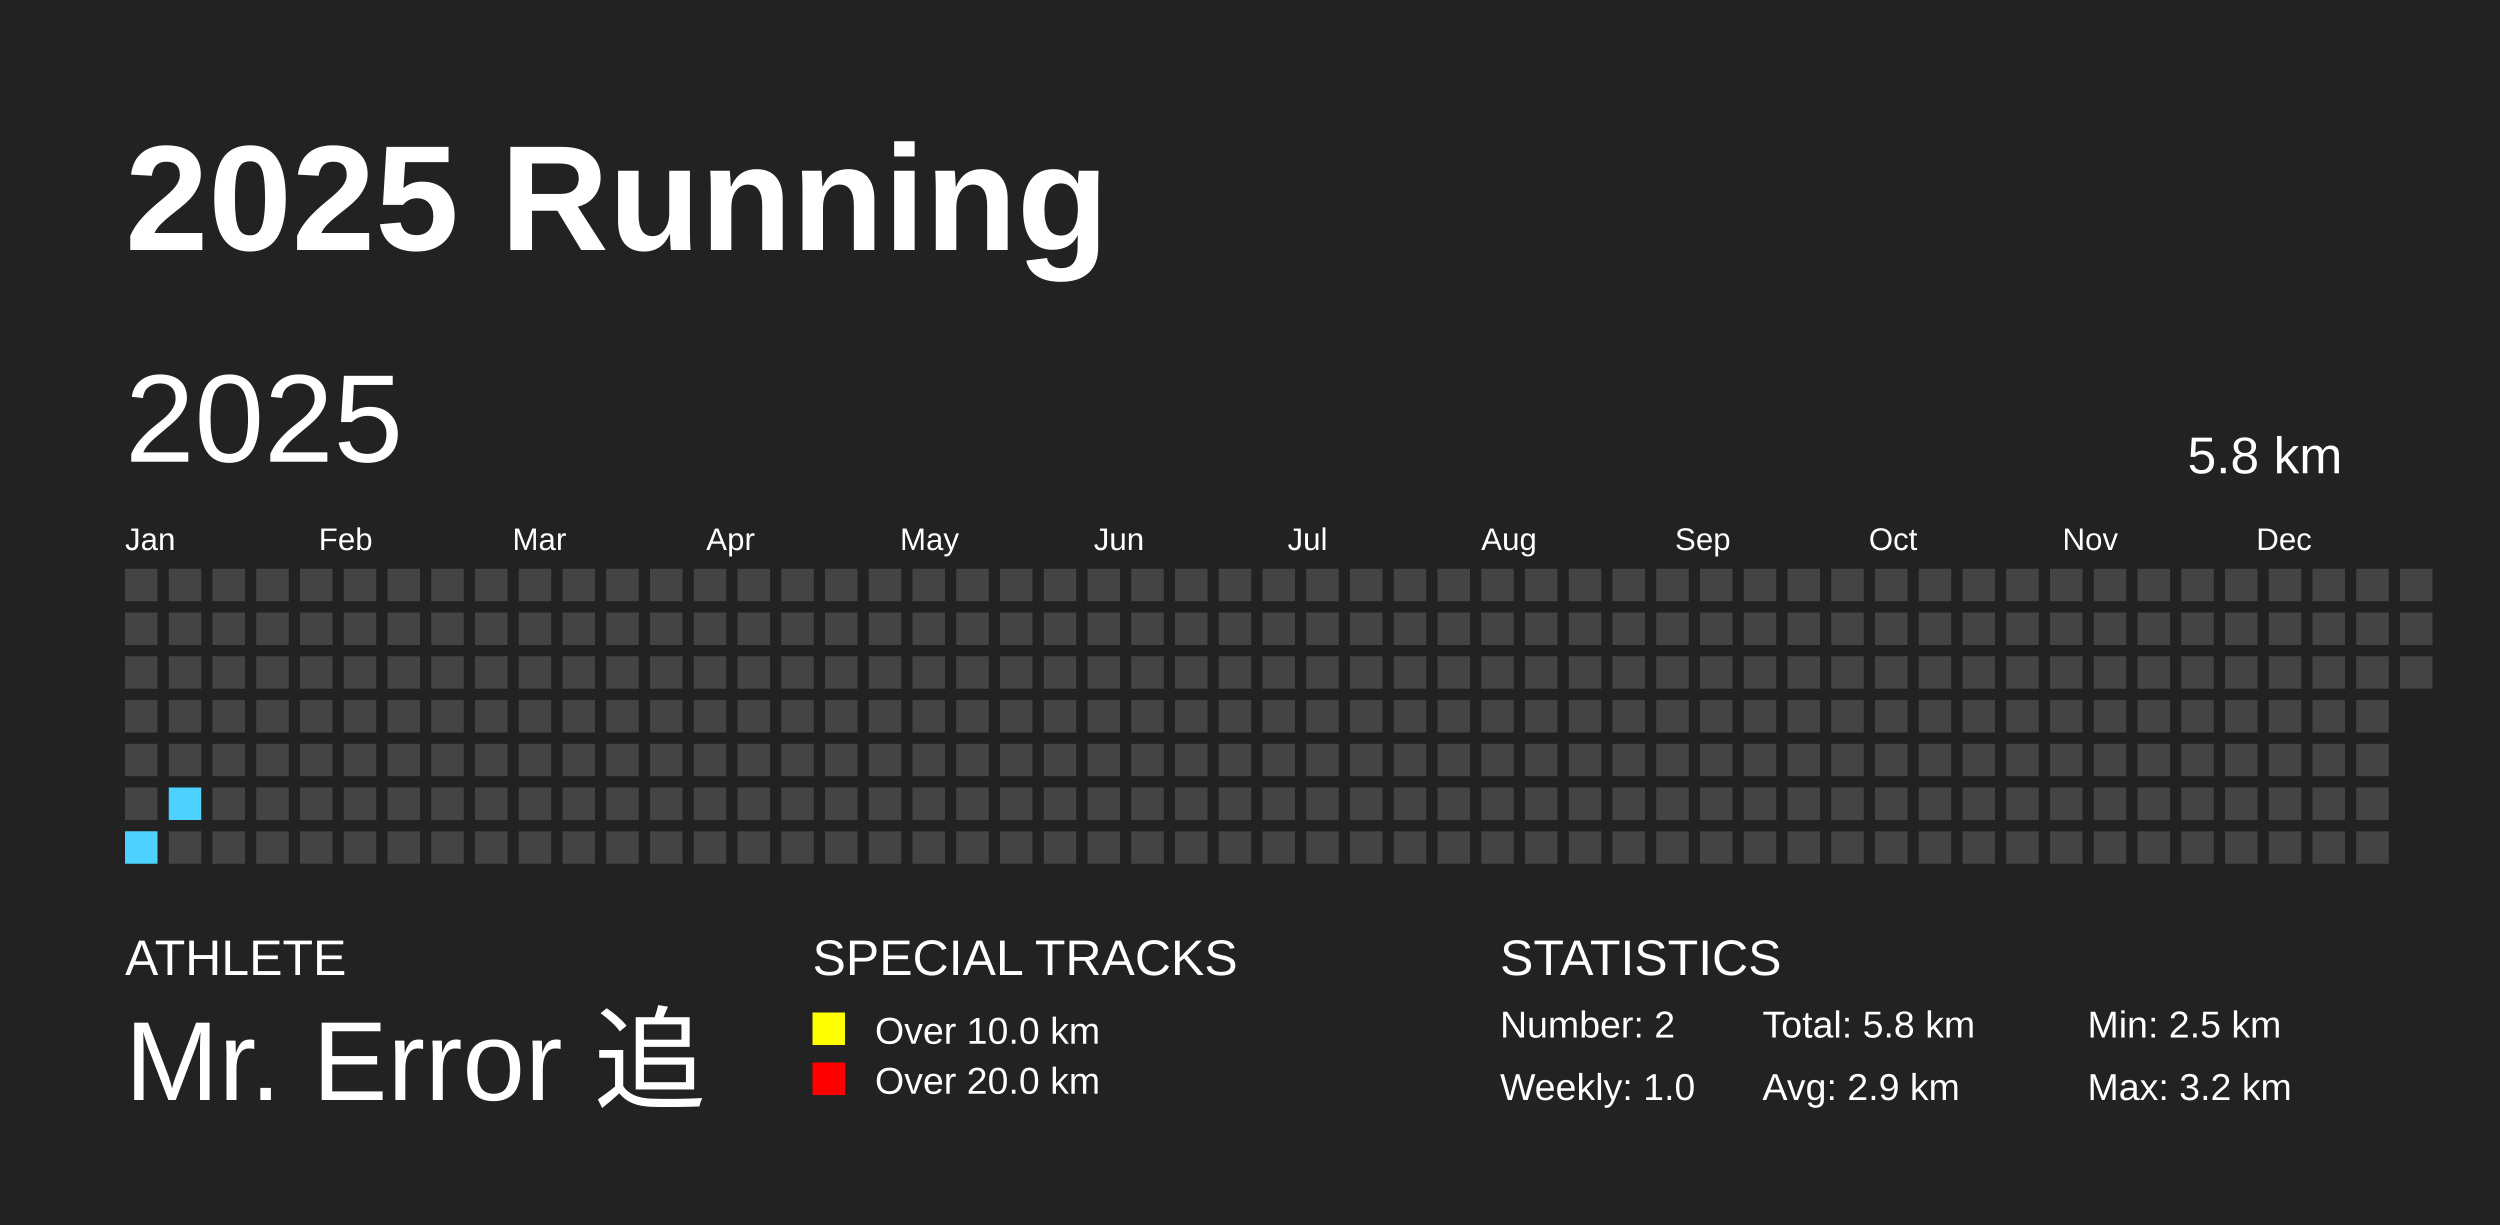
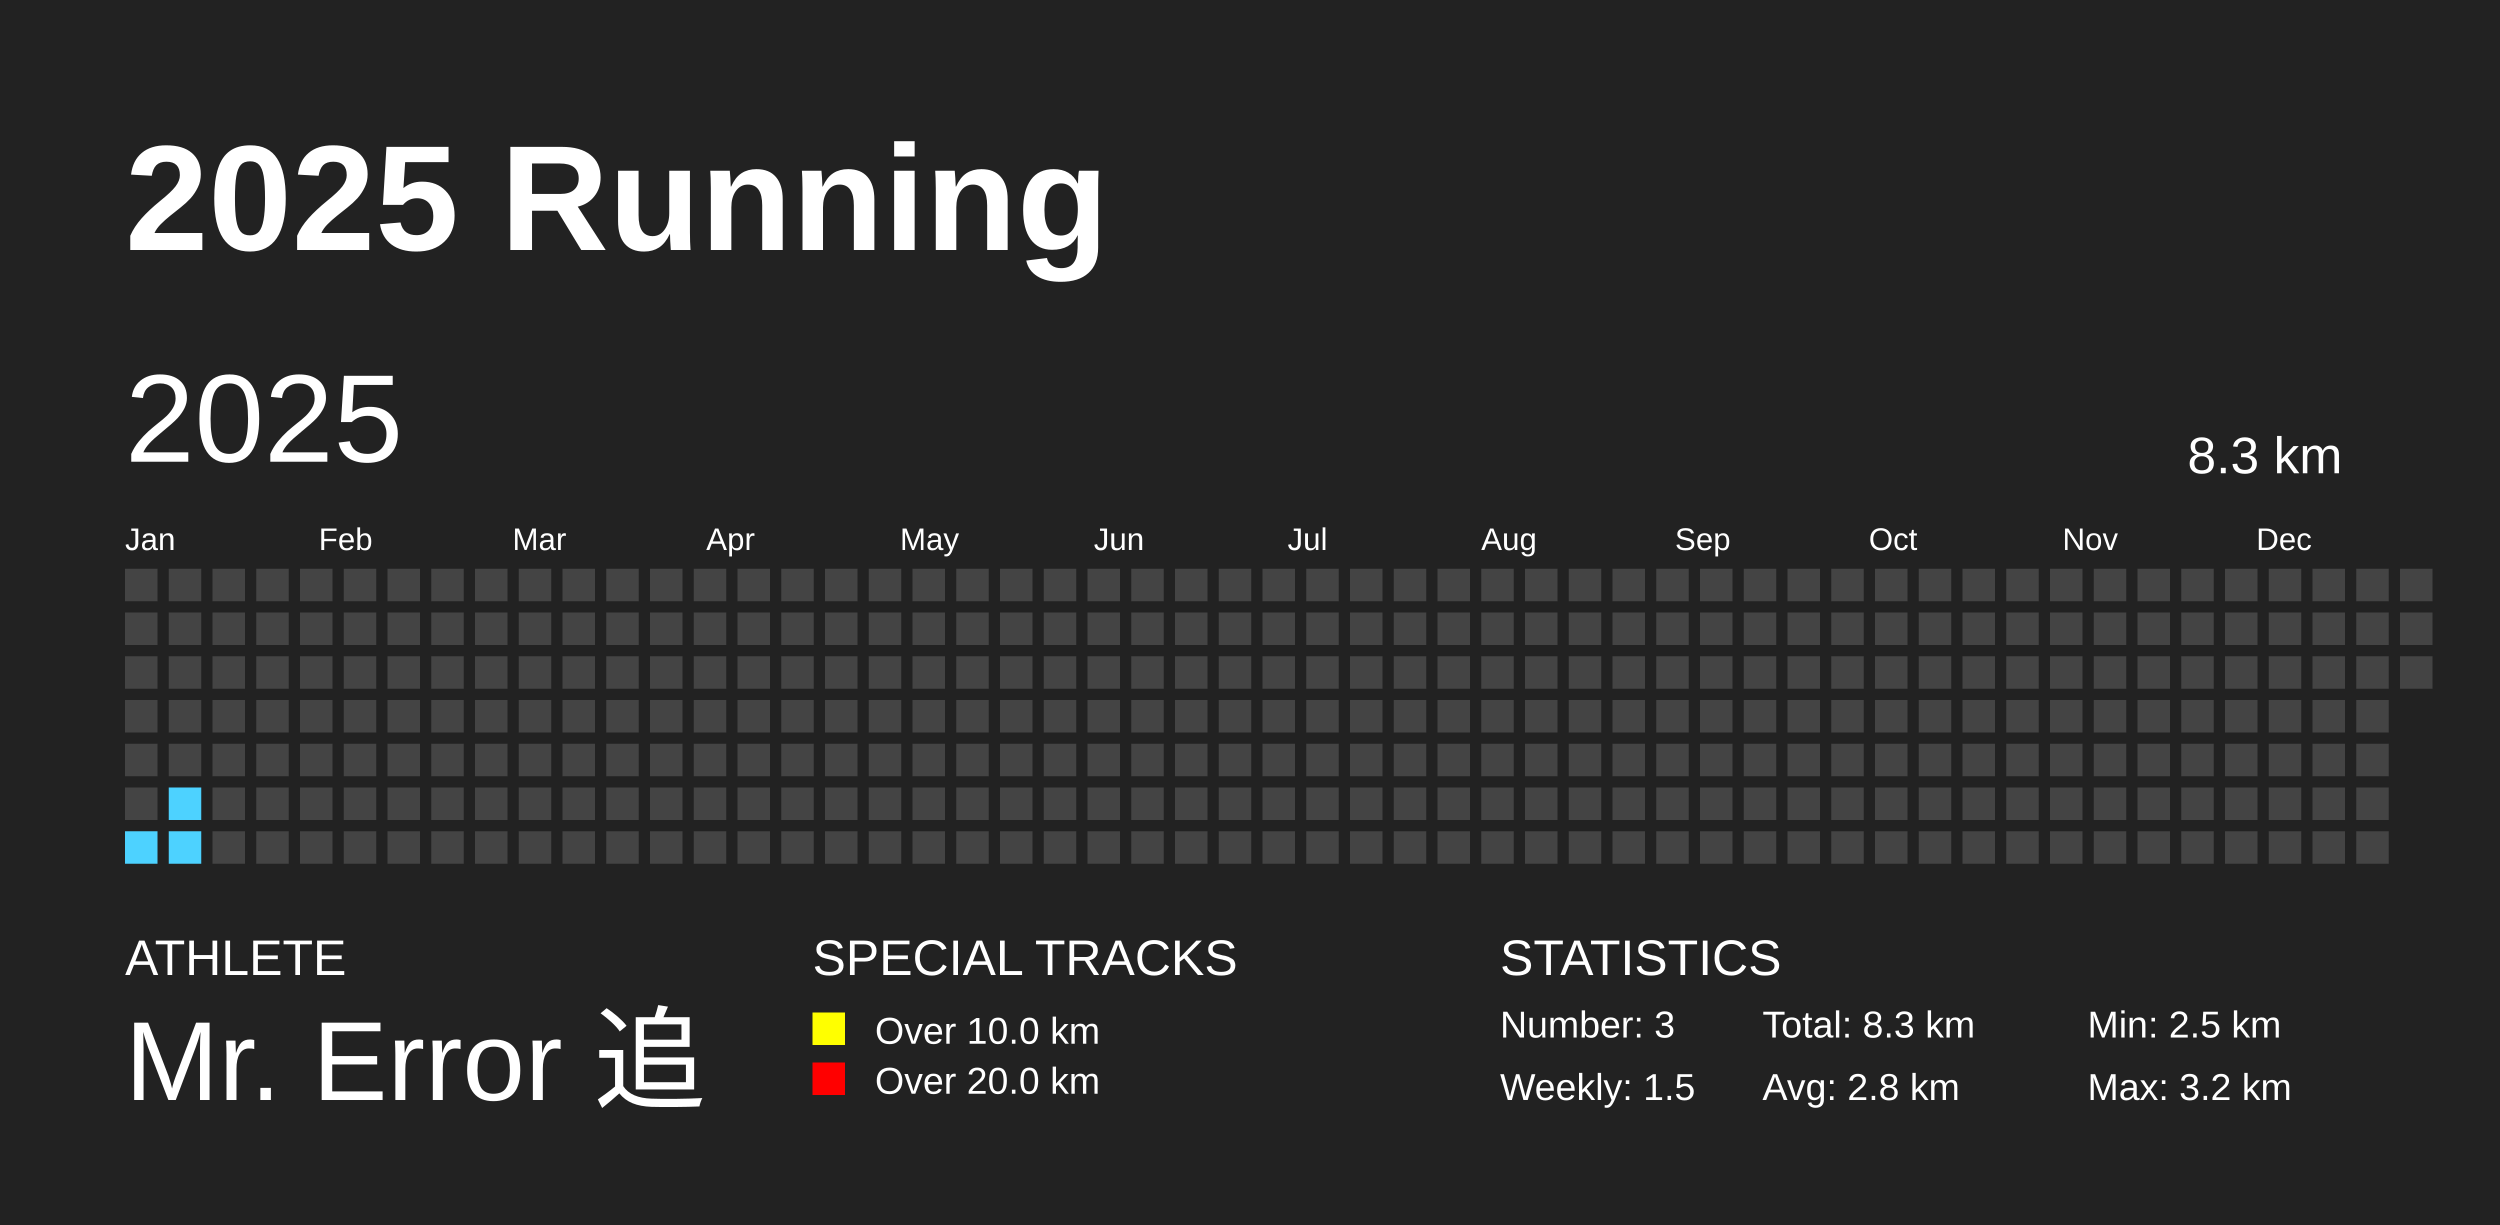
<svg xmlns="http://www.w3.org/2000/svg" baseProfile="full" height="98mm" version="1.1" viewBox="0,0,200,98" width="200mm">
  <defs />
  <rect fill="#222222" height="98" width="200" x="0" y="0" />
  <text fill="#FFFFFF" style="font-size:12px; font-family:Arial; font-weight:bold;" x="10" y="20">2025 Running</text>
  <text fill="#FFFFFF" style="font-size:4px; font-family:Arial" x="10" y="78">ATHLETE</text>
  <text fill="#FFFFFF" style="font-size:9px; font-family:Arial" x="10" y="88">Mr. Error 追</text>
  <text fill="#FFFFFF" style="font-size:4px; font-family:Arial" x="65" y="78">SPECIAL TRACKS</text>
  <rect fill="yellow" height="2.6" width="2.6" x="65" y="81" />
  <text fill="#FFFFFF" style="font-size:3px; font-family:Arial" x="70" y="83.5">Over 10.0 km</text>
  <rect fill="red" height="2.6" width="2.6" x="65" y="85" />
  <text fill="#FFFFFF" style="font-size:3px; font-family:Arial" x="70" y="87.5">Over 20.0 km</text>
  <text fill="#FFFFFF" style="font-size:4px; font-family:Arial" x="120" y="78">STATISTICS</text>
-   <text fill="#FFFFFF" style="font-size:3px; font-family:Arial" x="120" y="83">Number: 2</text>
-   <text fill="#FFFFFF" style="font-size:3px; font-family:Arial" x="120" y="88">Weekly: 1.0</text>
-   <text fill="#FFFFFF" style="font-size:3px; font-family:Arial" x="141" y="83">Total: 5.8 km</text>
-   <text fill="#FFFFFF" style="font-size:3px; font-family:Arial" x="141" y="88">Avg: 2.9 km</text>
+   <text fill="#FFFFFF" style="font-size:3px; font-family:Arial" x="120" y="83">Number: 3</text>
+   <text fill="#FFFFFF" style="font-size:3px; font-family:Arial" x="120" y="88">Weekly: 1.5</text>
+   <text fill="#FFFFFF" style="font-size:3px; font-family:Arial" x="141" y="83">Total: 8.3 km</text>
+   <text fill="#FFFFFF" style="font-size:3px; font-family:Arial" x="141" y="88">Avg: 2.8 km</text>
  <text fill="#FFFFFF" style="font-size:3px; font-family:Arial" x="167" y="83">Min: 2.5 km</text>
  <text fill="#FFFFFF" style="font-size:3px; font-family:Arial" x="167" y="88">Max: 3.2 km</text>
  <text dominant-baseline="hanging" fill="#FFFFFF" style="font-size:10.0px; font-family:Arial;" x="10" y="30">2025</text>
-   <text dominant-baseline="hanging" fill="#FFFFFF" style="font-size:4.125px; font-family:Arial;" x="175" y="35">5.8 km</text>
+   <text dominant-baseline="hanging" fill="#FFFFFF" style="font-size:4.125px; font-family:Arial;" x="175" y="35">8.3 km</text>
  <text fill="#FFFFFF" style="font-size:2.5px; font-family:Arial" x="10.0" y="44">Jan</text>
  <text fill="#FFFFFF" style="font-size:2.5px; font-family:Arial" x="25.5" y="44">Feb</text>
  <text fill="#FFFFFF" style="font-size:2.5px; font-family:Arial" x="41.0" y="44">Mar</text>
  <text fill="#FFFFFF" style="font-size:2.5px; font-family:Arial" x="56.5" y="44">Apr</text>
  <text fill="#FFFFFF" style="font-size:2.5px; font-family:Arial" x="72.0" y="44">May</text>
  <text fill="#FFFFFF" style="font-size:2.5px; font-family:Arial" x="87.5" y="44">Jun</text>
  <text fill="#FFFFFF" style="font-size:2.5px; font-family:Arial" x="103.0" y="44">Jul</text>
  <text fill="#FFFFFF" style="font-size:2.5px; font-family:Arial" x="118.5" y="44">Aug</text>
  <text fill="#FFFFFF" style="font-size:2.5px; font-family:Arial" x="134.0" y="44">Sep</text>
  <text fill="#FFFFFF" style="font-size:2.5px; font-family:Arial" x="149.5" y="44">Oct</text>
  <text fill="#FFFFFF" style="font-size:2.5px; font-family:Arial" x="165.0" y="44">Nov</text>
  <text fill="#FFFFFF" style="font-size:2.5px; font-family:Arial" x="180.5" y="44">Dec</text>
  <rect fill="#444444" height="2.6" width="2.6" x="10.0" y="45.5" />
  <rect fill="#444444" height="2.6" width="2.6" x="10.0" y="49.0" />
  <rect fill="#444444" height="2.6" width="2.6" x="10.0" y="52.5" />
  <rect fill="#444444" height="2.6" width="2.6" x="10.0" y="56.0" />
  <rect fill="#444444" height="2.6" width="2.6" x="10.0" y="59.5" />
  <rect fill="#444444" height="2.6" width="2.6" x="10.0" y="63.0" />
  <rect fill="#4DD2FF" height="2.6" width="2.6" x="10.0" y="66.5" />
  <rect fill="#444444" height="2.6" width="2.6" x="13.5" y="45.5" />
  <rect fill="#444444" height="2.6" width="2.6" x="13.5" y="49.0" />
  <rect fill="#444444" height="2.6" width="2.6" x="13.5" y="52.5" />
  <rect fill="#444444" height="2.6" width="2.6" x="13.5" y="56.0" />
  <rect fill="#444444" height="2.6" width="2.6" x="13.5" y="59.5" />
  <rect fill="#4DD2FF" height="2.6" width="2.6" x="13.5" y="63.0" />
-   <rect fill="#444444" height="2.6" width="2.6" x="13.5" y="66.5" />
+   <rect fill="#4DD2FF" height="2.6" width="2.6" x="13.5" y="66.5" />
  <rect fill="#444444" height="2.6" width="2.6" x="17.0" y="45.5" />
  <rect fill="#444444" height="2.6" width="2.6" x="17.0" y="49.0" />
  <rect fill="#444444" height="2.6" width="2.6" x="17.0" y="52.5" />
  <rect fill="#444444" height="2.6" width="2.6" x="17.0" y="56.0" />
  <rect fill="#444444" height="2.6" width="2.6" x="17.0" y="59.5" />
  <rect fill="#444444" height="2.6" width="2.6" x="17.0" y="63.0" />
  <rect fill="#444444" height="2.6" width="2.6" x="17.0" y="66.5" />
  <rect fill="#444444" height="2.6" width="2.6" x="20.5" y="45.5" />
  <rect fill="#444444" height="2.6" width="2.6" x="20.5" y="49.0" />
  <rect fill="#444444" height="2.6" width="2.6" x="20.5" y="52.5" />
  <rect fill="#444444" height="2.6" width="2.6" x="20.5" y="56.0" />
  <rect fill="#444444" height="2.6" width="2.6" x="20.5" y="59.5" />
  <rect fill="#444444" height="2.6" width="2.6" x="20.5" y="63.0" />
  <rect fill="#444444" height="2.6" width="2.6" x="20.5" y="66.5" />
  <rect fill="#444444" height="2.6" width="2.6" x="24.0" y="45.5" />
  <rect fill="#444444" height="2.6" width="2.6" x="24.0" y="49.0" />
  <rect fill="#444444" height="2.6" width="2.6" x="24.0" y="52.5" />
  <rect fill="#444444" height="2.6" width="2.6" x="24.0" y="56.0" />
  <rect fill="#444444" height="2.6" width="2.6" x="24.0" y="59.5" />
  <rect fill="#444444" height="2.6" width="2.6" x="24.0" y="63.0" />
  <rect fill="#444444" height="2.6" width="2.6" x="24.0" y="66.5" />
  <rect fill="#444444" height="2.6" width="2.6" x="27.5" y="45.5" />
  <rect fill="#444444" height="2.6" width="2.6" x="27.5" y="49.0" />
  <rect fill="#444444" height="2.6" width="2.6" x="27.5" y="52.5" />
  <rect fill="#444444" height="2.6" width="2.6" x="27.5" y="56.0" />
  <rect fill="#444444" height="2.6" width="2.6" x="27.5" y="59.5" />
  <rect fill="#444444" height="2.6" width="2.6" x="27.5" y="63.0" />
  <rect fill="#444444" height="2.6" width="2.6" x="27.5" y="66.5" />
  <rect fill="#444444" height="2.6" width="2.6" x="31.0" y="45.5" />
  <rect fill="#444444" height="2.6" width="2.6" x="31.0" y="49.0" />
  <rect fill="#444444" height="2.6" width="2.6" x="31.0" y="52.5" />
  <rect fill="#444444" height="2.6" width="2.6" x="31.0" y="56.0" />
  <rect fill="#444444" height="2.6" width="2.6" x="31.0" y="59.5" />
  <rect fill="#444444" height="2.6" width="2.6" x="31.0" y="63.0" />
  <rect fill="#444444" height="2.6" width="2.6" x="31.0" y="66.5" />
  <rect fill="#444444" height="2.6" width="2.6" x="34.5" y="45.5" />
  <rect fill="#444444" height="2.6" width="2.6" x="34.5" y="49.0" />
  <rect fill="#444444" height="2.6" width="2.6" x="34.5" y="52.5" />
  <rect fill="#444444" height="2.6" width="2.6" x="34.5" y="56.0" />
  <rect fill="#444444" height="2.6" width="2.6" x="34.5" y="59.5" />
  <rect fill="#444444" height="2.6" width="2.6" x="34.5" y="63.0" />
  <rect fill="#444444" height="2.6" width="2.6" x="34.5" y="66.5" />
  <rect fill="#444444" height="2.6" width="2.6" x="38.0" y="45.5" />
  <rect fill="#444444" height="2.6" width="2.6" x="38.0" y="49.0" />
  <rect fill="#444444" height="2.6" width="2.6" x="38.0" y="52.5" />
  <rect fill="#444444" height="2.6" width="2.6" x="38.0" y="56.0" />
  <rect fill="#444444" height="2.6" width="2.6" x="38.0" y="59.5" />
  <rect fill="#444444" height="2.6" width="2.6" x="38.0" y="63.0" />
  <rect fill="#444444" height="2.6" width="2.6" x="38.0" y="66.5" />
  <rect fill="#444444" height="2.6" width="2.6" x="41.5" y="45.5" />
  <rect fill="#444444" height="2.6" width="2.6" x="41.5" y="49.0" />
  <rect fill="#444444" height="2.6" width="2.6" x="41.5" y="52.5" />
  <rect fill="#444444" height="2.6" width="2.6" x="41.5" y="56.0" />
  <rect fill="#444444" height="2.6" width="2.6" x="41.5" y="59.5" />
  <rect fill="#444444" height="2.6" width="2.6" x="41.5" y="63.0" />
  <rect fill="#444444" height="2.6" width="2.6" x="41.5" y="66.5" />
  <rect fill="#444444" height="2.6" width="2.6" x="45.0" y="45.5" />
  <rect fill="#444444" height="2.6" width="2.6" x="45.0" y="49.0" />
  <rect fill="#444444" height="2.6" width="2.6" x="45.0" y="52.5" />
  <rect fill="#444444" height="2.6" width="2.6" x="45.0" y="56.0" />
  <rect fill="#444444" height="2.6" width="2.6" x="45.0" y="59.5" />
  <rect fill="#444444" height="2.6" width="2.6" x="45.0" y="63.0" />
  <rect fill="#444444" height="2.6" width="2.6" x="45.0" y="66.5" />
  <rect fill="#444444" height="2.6" width="2.6" x="48.5" y="45.5" />
  <rect fill="#444444" height="2.6" width="2.6" x="48.5" y="49.0" />
  <rect fill="#444444" height="2.6" width="2.6" x="48.5" y="52.5" />
  <rect fill="#444444" height="2.6" width="2.6" x="48.5" y="56.0" />
  <rect fill="#444444" height="2.6" width="2.6" x="48.5" y="59.5" />
  <rect fill="#444444" height="2.6" width="2.6" x="48.5" y="63.0" />
  <rect fill="#444444" height="2.6" width="2.6" x="48.5" y="66.5" />
  <rect fill="#444444" height="2.6" width="2.6" x="52.0" y="45.5" />
  <rect fill="#444444" height="2.6" width="2.6" x="52.0" y="49.0" />
  <rect fill="#444444" height="2.6" width="2.6" x="52.0" y="52.5" />
  <rect fill="#444444" height="2.6" width="2.6" x="52.0" y="56.0" />
  <rect fill="#444444" height="2.6" width="2.6" x="52.0" y="59.5" />
  <rect fill="#444444" height="2.6" width="2.6" x="52.0" y="63.0" />
  <rect fill="#444444" height="2.6" width="2.6" x="52.0" y="66.5" />
  <rect fill="#444444" height="2.6" width="2.6" x="55.5" y="45.5" />
  <rect fill="#444444" height="2.6" width="2.6" x="55.5" y="49.0" />
  <rect fill="#444444" height="2.6" width="2.6" x="55.5" y="52.5" />
  <rect fill="#444444" height="2.6" width="2.6" x="55.5" y="56.0" />
  <rect fill="#444444" height="2.6" width="2.6" x="55.5" y="59.5" />
  <rect fill="#444444" height="2.6" width="2.6" x="55.5" y="63.0" />
  <rect fill="#444444" height="2.6" width="2.6" x="55.5" y="66.5" />
  <rect fill="#444444" height="2.6" width="2.6" x="59.0" y="45.5" />
  <rect fill="#444444" height="2.6" width="2.6" x="59.0" y="49.0" />
  <rect fill="#444444" height="2.6" width="2.6" x="59.0" y="52.5" />
  <rect fill="#444444" height="2.6" width="2.6" x="59.0" y="56.0" />
  <rect fill="#444444" height="2.6" width="2.6" x="59.0" y="59.5" />
  <rect fill="#444444" height="2.6" width="2.6" x="59.0" y="63.0" />
  <rect fill="#444444" height="2.6" width="2.6" x="59.0" y="66.5" />
  <rect fill="#444444" height="2.6" width="2.6" x="62.5" y="45.5" />
  <rect fill="#444444" height="2.6" width="2.6" x="62.5" y="49.0" />
  <rect fill="#444444" height="2.6" width="2.6" x="62.5" y="52.5" />
  <rect fill="#444444" height="2.6" width="2.6" x="62.5" y="56.0" />
  <rect fill="#444444" height="2.6" width="2.6" x="62.5" y="59.5" />
  <rect fill="#444444" height="2.6" width="2.6" x="62.5" y="63.0" />
  <rect fill="#444444" height="2.6" width="2.6" x="62.5" y="66.5" />
  <rect fill="#444444" height="2.6" width="2.6" x="66.0" y="45.5" />
  <rect fill="#444444" height="2.6" width="2.6" x="66.0" y="49.0" />
  <rect fill="#444444" height="2.6" width="2.6" x="66.0" y="52.5" />
  <rect fill="#444444" height="2.6" width="2.6" x="66.0" y="56.0" />
  <rect fill="#444444" height="2.6" width="2.6" x="66.0" y="59.5" />
  <rect fill="#444444" height="2.6" width="2.6" x="66.0" y="63.0" />
  <rect fill="#444444" height="2.6" width="2.6" x="66.0" y="66.5" />
  <rect fill="#444444" height="2.6" width="2.6" x="69.5" y="45.5" />
  <rect fill="#444444" height="2.6" width="2.6" x="69.5" y="49.0" />
  <rect fill="#444444" height="2.6" width="2.6" x="69.5" y="52.5" />
  <rect fill="#444444" height="2.6" width="2.6" x="69.5" y="56.0" />
  <rect fill="#444444" height="2.6" width="2.6" x="69.5" y="59.5" />
  <rect fill="#444444" height="2.6" width="2.6" x="69.5" y="63.0" />
  <rect fill="#444444" height="2.6" width="2.6" x="69.5" y="66.5" />
  <rect fill="#444444" height="2.6" width="2.6" x="73.0" y="45.5" />
  <rect fill="#444444" height="2.6" width="2.6" x="73.0" y="49.0" />
  <rect fill="#444444" height="2.6" width="2.6" x="73.0" y="52.5" />
  <rect fill="#444444" height="2.6" width="2.6" x="73.0" y="56.0" />
  <rect fill="#444444" height="2.6" width="2.6" x="73.0" y="59.5" />
  <rect fill="#444444" height="2.6" width="2.6" x="73.0" y="63.0" />
  <rect fill="#444444" height="2.6" width="2.6" x="73.0" y="66.5" />
  <rect fill="#444444" height="2.6" width="2.6" x="76.5" y="45.5" />
  <rect fill="#444444" height="2.6" width="2.6" x="76.5" y="49.0" />
  <rect fill="#444444" height="2.6" width="2.6" x="76.5" y="52.5" />
  <rect fill="#444444" height="2.6" width="2.6" x="76.5" y="56.0" />
  <rect fill="#444444" height="2.6" width="2.6" x="76.5" y="59.5" />
  <rect fill="#444444" height="2.6" width="2.6" x="76.5" y="63.0" />
  <rect fill="#444444" height="2.6" width="2.6" x="76.5" y="66.5" />
  <rect fill="#444444" height="2.6" width="2.6" x="80.0" y="45.5" />
  <rect fill="#444444" height="2.6" width="2.6" x="80.0" y="49.0" />
  <rect fill="#444444" height="2.6" width="2.6" x="80.0" y="52.5" />
  <rect fill="#444444" height="2.6" width="2.6" x="80.0" y="56.0" />
  <rect fill="#444444" height="2.6" width="2.6" x="80.0" y="59.5" />
  <rect fill="#444444" height="2.6" width="2.6" x="80.0" y="63.0" />
  <rect fill="#444444" height="2.6" width="2.6" x="80.0" y="66.5" />
  <rect fill="#444444" height="2.6" width="2.6" x="83.5" y="45.5" />
  <rect fill="#444444" height="2.6" width="2.6" x="83.5" y="49.0" />
  <rect fill="#444444" height="2.6" width="2.6" x="83.5" y="52.5" />
  <rect fill="#444444" height="2.6" width="2.6" x="83.5" y="56.0" />
  <rect fill="#444444" height="2.6" width="2.6" x="83.5" y="59.5" />
  <rect fill="#444444" height="2.6" width="2.6" x="83.5" y="63.0" />
  <rect fill="#444444" height="2.6" width="2.6" x="83.5" y="66.5" />
  <rect fill="#444444" height="2.6" width="2.6" x="87.0" y="45.5" />
  <rect fill="#444444" height="2.6" width="2.6" x="87.0" y="49.0" />
  <rect fill="#444444" height="2.6" width="2.6" x="87.0" y="52.5" />
  <rect fill="#444444" height="2.6" width="2.6" x="87.0" y="56.0" />
  <rect fill="#444444" height="2.6" width="2.6" x="87.0" y="59.5" />
  <rect fill="#444444" height="2.6" width="2.6" x="87.0" y="63.0" />
  <rect fill="#444444" height="2.6" width="2.6" x="87.0" y="66.5" />
  <rect fill="#444444" height="2.6" width="2.6" x="90.5" y="45.5" />
  <rect fill="#444444" height="2.6" width="2.6" x="90.5" y="49.0" />
  <rect fill="#444444" height="2.6" width="2.6" x="90.5" y="52.5" />
  <rect fill="#444444" height="2.6" width="2.6" x="90.5" y="56.0" />
  <rect fill="#444444" height="2.6" width="2.6" x="90.5" y="59.5" />
  <rect fill="#444444" height="2.6" width="2.6" x="90.5" y="63.0" />
  <rect fill="#444444" height="2.6" width="2.6" x="90.5" y="66.5" />
  <rect fill="#444444" height="2.6" width="2.6" x="94.0" y="45.5" />
  <rect fill="#444444" height="2.6" width="2.6" x="94.0" y="49.0" />
  <rect fill="#444444" height="2.6" width="2.6" x="94.0" y="52.5" />
  <rect fill="#444444" height="2.6" width="2.6" x="94.0" y="56.0" />
  <rect fill="#444444" height="2.6" width="2.6" x="94.0" y="59.5" />
  <rect fill="#444444" height="2.6" width="2.6" x="94.0" y="63.0" />
  <rect fill="#444444" height="2.6" width="2.6" x="94.0" y="66.5" />
  <rect fill="#444444" height="2.6" width="2.6" x="97.5" y="45.5" />
  <rect fill="#444444" height="2.6" width="2.6" x="97.5" y="49.0" />
  <rect fill="#444444" height="2.6" width="2.6" x="97.5" y="52.5" />
  <rect fill="#444444" height="2.6" width="2.6" x="97.5" y="56.0" />
  <rect fill="#444444" height="2.6" width="2.6" x="97.5" y="59.5" />
  <rect fill="#444444" height="2.6" width="2.6" x="97.5" y="63.0" />
  <rect fill="#444444" height="2.6" width="2.6" x="97.5" y="66.5" />
  <rect fill="#444444" height="2.6" width="2.6" x="101.0" y="45.5" />
  <rect fill="#444444" height="2.6" width="2.6" x="101.0" y="49.0" />
  <rect fill="#444444" height="2.6" width="2.6" x="101.0" y="52.5" />
  <rect fill="#444444" height="2.6" width="2.6" x="101.0" y="56.0" />
  <rect fill="#444444" height="2.6" width="2.6" x="101.0" y="59.5" />
  <rect fill="#444444" height="2.6" width="2.6" x="101.0" y="63.0" />
  <rect fill="#444444" height="2.6" width="2.6" x="101.0" y="66.5" />
  <rect fill="#444444" height="2.6" width="2.6" x="104.5" y="45.5" />
  <rect fill="#444444" height="2.6" width="2.6" x="104.5" y="49.0" />
  <rect fill="#444444" height="2.6" width="2.6" x="104.5" y="52.5" />
  <rect fill="#444444" height="2.6" width="2.6" x="104.5" y="56.0" />
  <rect fill="#444444" height="2.6" width="2.6" x="104.5" y="59.5" />
  <rect fill="#444444" height="2.6" width="2.6" x="104.5" y="63.0" />
  <rect fill="#444444" height="2.6" width="2.6" x="104.5" y="66.5" />
  <rect fill="#444444" height="2.6" width="2.6" x="108.0" y="45.5" />
  <rect fill="#444444" height="2.6" width="2.6" x="108.0" y="49.0" />
  <rect fill="#444444" height="2.6" width="2.6" x="108.0" y="52.5" />
  <rect fill="#444444" height="2.6" width="2.6" x="108.0" y="56.0" />
  <rect fill="#444444" height="2.6" width="2.6" x="108.0" y="59.5" />
  <rect fill="#444444" height="2.6" width="2.6" x="108.0" y="63.0" />
  <rect fill="#444444" height="2.6" width="2.6" x="108.0" y="66.5" />
  <rect fill="#444444" height="2.6" width="2.6" x="111.5" y="45.5" />
  <rect fill="#444444" height="2.6" width="2.6" x="111.5" y="49.0" />
  <rect fill="#444444" height="2.6" width="2.6" x="111.5" y="52.5" />
  <rect fill="#444444" height="2.6" width="2.6" x="111.5" y="56.0" />
  <rect fill="#444444" height="2.6" width="2.6" x="111.5" y="59.5" />
  <rect fill="#444444" height="2.6" width="2.6" x="111.5" y="63.0" />
  <rect fill="#444444" height="2.6" width="2.6" x="111.5" y="66.5" />
  <rect fill="#444444" height="2.6" width="2.6" x="115.0" y="45.5" />
  <rect fill="#444444" height="2.6" width="2.6" x="115.0" y="49.0" />
  <rect fill="#444444" height="2.6" width="2.6" x="115.0" y="52.5" />
  <rect fill="#444444" height="2.6" width="2.6" x="115.0" y="56.0" />
  <rect fill="#444444" height="2.6" width="2.6" x="115.0" y="59.5" />
  <rect fill="#444444" height="2.6" width="2.6" x="115.0" y="63.0" />
  <rect fill="#444444" height="2.6" width="2.6" x="115.0" y="66.5" />
  <rect fill="#444444" height="2.6" width="2.6" x="118.5" y="45.5" />
  <rect fill="#444444" height="2.6" width="2.6" x="118.5" y="49.0" />
  <rect fill="#444444" height="2.6" width="2.6" x="118.5" y="52.5" />
  <rect fill="#444444" height="2.6" width="2.6" x="118.5" y="56.0" />
  <rect fill="#444444" height="2.6" width="2.6" x="118.5" y="59.5" />
  <rect fill="#444444" height="2.6" width="2.6" x="118.5" y="63.0" />
  <rect fill="#444444" height="2.6" width="2.6" x="118.5" y="66.5" />
  <rect fill="#444444" height="2.6" width="2.6" x="122.0" y="45.5" />
  <rect fill="#444444" height="2.6" width="2.6" x="122.0" y="49.0" />
  <rect fill="#444444" height="2.6" width="2.6" x="122.0" y="52.5" />
  <rect fill="#444444" height="2.6" width="2.6" x="122.0" y="56.0" />
  <rect fill="#444444" height="2.6" width="2.6" x="122.0" y="59.5" />
  <rect fill="#444444" height="2.6" width="2.6" x="122.0" y="63.0" />
  <rect fill="#444444" height="2.6" width="2.6" x="122.0" y="66.5" />
  <rect fill="#444444" height="2.6" width="2.6" x="125.5" y="45.5" />
  <rect fill="#444444" height="2.6" width="2.6" x="125.5" y="49.0" />
  <rect fill="#444444" height="2.6" width="2.6" x="125.5" y="52.5" />
  <rect fill="#444444" height="2.6" width="2.6" x="125.5" y="56.0" />
  <rect fill="#444444" height="2.6" width="2.6" x="125.5" y="59.5" />
  <rect fill="#444444" height="2.6" width="2.6" x="125.5" y="63.0" />
  <rect fill="#444444" height="2.6" width="2.6" x="125.5" y="66.5" />
  <rect fill="#444444" height="2.6" width="2.6" x="129.0" y="45.5" />
  <rect fill="#444444" height="2.6" width="2.6" x="129.0" y="49.0" />
  <rect fill="#444444" height="2.6" width="2.6" x="129.0" y="52.5" />
  <rect fill="#444444" height="2.6" width="2.6" x="129.0" y="56.0" />
  <rect fill="#444444" height="2.6" width="2.6" x="129.0" y="59.5" />
  <rect fill="#444444" height="2.6" width="2.6" x="129.0" y="63.0" />
  <rect fill="#444444" height="2.6" width="2.6" x="129.0" y="66.5" />
  <rect fill="#444444" height="2.6" width="2.6" x="132.5" y="45.5" />
  <rect fill="#444444" height="2.6" width="2.6" x="132.5" y="49.0" />
  <rect fill="#444444" height="2.6" width="2.6" x="132.5" y="52.5" />
  <rect fill="#444444" height="2.6" width="2.6" x="132.5" y="56.0" />
  <rect fill="#444444" height="2.6" width="2.6" x="132.5" y="59.5" />
  <rect fill="#444444" height="2.6" width="2.6" x="132.5" y="63.0" />
  <rect fill="#444444" height="2.6" width="2.6" x="132.5" y="66.5" />
  <rect fill="#444444" height="2.6" width="2.6" x="136.0" y="45.5" />
  <rect fill="#444444" height="2.6" width="2.6" x="136.0" y="49.0" />
  <rect fill="#444444" height="2.6" width="2.6" x="136.0" y="52.5" />
  <rect fill="#444444" height="2.6" width="2.6" x="136.0" y="56.0" />
  <rect fill="#444444" height="2.6" width="2.6" x="136.0" y="59.5" />
  <rect fill="#444444" height="2.6" width="2.6" x="136.0" y="63.0" />
  <rect fill="#444444" height="2.6" width="2.6" x="136.0" y="66.5" />
  <rect fill="#444444" height="2.6" width="2.6" x="139.5" y="45.5" />
  <rect fill="#444444" height="2.6" width="2.6" x="139.5" y="49.0" />
  <rect fill="#444444" height="2.6" width="2.6" x="139.5" y="52.5" />
  <rect fill="#444444" height="2.6" width="2.6" x="139.5" y="56.0" />
  <rect fill="#444444" height="2.6" width="2.6" x="139.5" y="59.5" />
  <rect fill="#444444" height="2.6" width="2.6" x="139.5" y="63.0" />
  <rect fill="#444444" height="2.6" width="2.6" x="139.5" y="66.5" />
  <rect fill="#444444" height="2.6" width="2.6" x="143.0" y="45.5" />
  <rect fill="#444444" height="2.6" width="2.6" x="143.0" y="49.0" />
  <rect fill="#444444" height="2.6" width="2.6" x="143.0" y="52.5" />
  <rect fill="#444444" height="2.6" width="2.6" x="143.0" y="56.0" />
  <rect fill="#444444" height="2.6" width="2.6" x="143.0" y="59.5" />
  <rect fill="#444444" height="2.6" width="2.6" x="143.0" y="63.0" />
  <rect fill="#444444" height="2.6" width="2.6" x="143.0" y="66.5" />
  <rect fill="#444444" height="2.6" width="2.6" x="146.5" y="45.5" />
  <rect fill="#444444" height="2.6" width="2.6" x="146.5" y="49.0" />
  <rect fill="#444444" height="2.6" width="2.6" x="146.5" y="52.5" />
  <rect fill="#444444" height="2.6" width="2.6" x="146.5" y="56.0" />
  <rect fill="#444444" height="2.6" width="2.6" x="146.5" y="59.5" />
  <rect fill="#444444" height="2.6" width="2.6" x="146.5" y="63.0" />
  <rect fill="#444444" height="2.6" width="2.6" x="146.5" y="66.5" />
  <rect fill="#444444" height="2.6" width="2.6" x="150.0" y="45.5" />
  <rect fill="#444444" height="2.6" width="2.6" x="150.0" y="49.0" />
  <rect fill="#444444" height="2.6" width="2.6" x="150.0" y="52.5" />
  <rect fill="#444444" height="2.6" width="2.6" x="150.0" y="56.0" />
  <rect fill="#444444" height="2.6" width="2.6" x="150.0" y="59.5" />
  <rect fill="#444444" height="2.6" width="2.6" x="150.0" y="63.0" />
  <rect fill="#444444" height="2.6" width="2.6" x="150.0" y="66.5" />
  <rect fill="#444444" height="2.6" width="2.6" x="153.5" y="45.5" />
  <rect fill="#444444" height="2.6" width="2.6" x="153.5" y="49.0" />
  <rect fill="#444444" height="2.6" width="2.6" x="153.5" y="52.5" />
  <rect fill="#444444" height="2.6" width="2.6" x="153.5" y="56.0" />
  <rect fill="#444444" height="2.6" width="2.6" x="153.5" y="59.5" />
  <rect fill="#444444" height="2.6" width="2.6" x="153.5" y="63.0" />
  <rect fill="#444444" height="2.6" width="2.6" x="153.5" y="66.5" />
  <rect fill="#444444" height="2.6" width="2.6" x="157.0" y="45.5" />
  <rect fill="#444444" height="2.6" width="2.6" x="157.0" y="49.0" />
  <rect fill="#444444" height="2.6" width="2.6" x="157.0" y="52.5" />
  <rect fill="#444444" height="2.6" width="2.6" x="157.0" y="56.0" />
  <rect fill="#444444" height="2.6" width="2.6" x="157.0" y="59.5" />
  <rect fill="#444444" height="2.6" width="2.6" x="157.0" y="63.0" />
  <rect fill="#444444" height="2.6" width="2.6" x="157.0" y="66.5" />
  <rect fill="#444444" height="2.6" width="2.6" x="160.5" y="45.5" />
  <rect fill="#444444" height="2.6" width="2.6" x="160.5" y="49.0" />
  <rect fill="#444444" height="2.6" width="2.6" x="160.5" y="52.5" />
  <rect fill="#444444" height="2.6" width="2.6" x="160.5" y="56.0" />
  <rect fill="#444444" height="2.6" width="2.6" x="160.5" y="59.5" />
  <rect fill="#444444" height="2.6" width="2.6" x="160.5" y="63.0" />
  <rect fill="#444444" height="2.6" width="2.6" x="160.5" y="66.5" />
  <rect fill="#444444" height="2.6" width="2.6" x="164.0" y="45.5" />
  <rect fill="#444444" height="2.6" width="2.6" x="164.0" y="49.0" />
  <rect fill="#444444" height="2.6" width="2.6" x="164.0" y="52.5" />
  <rect fill="#444444" height="2.6" width="2.6" x="164.0" y="56.0" />
  <rect fill="#444444" height="2.6" width="2.6" x="164.0" y="59.5" />
  <rect fill="#444444" height="2.6" width="2.6" x="164.0" y="63.0" />
  <rect fill="#444444" height="2.6" width="2.6" x="164.0" y="66.5" />
  <rect fill="#444444" height="2.6" width="2.6" x="167.5" y="45.5" />
  <rect fill="#444444" height="2.6" width="2.6" x="167.5" y="49.0" />
  <rect fill="#444444" height="2.6" width="2.6" x="167.5" y="52.5" />
  <rect fill="#444444" height="2.6" width="2.6" x="167.5" y="56.0" />
  <rect fill="#444444" height="2.6" width="2.6" x="167.5" y="59.5" />
  <rect fill="#444444" height="2.6" width="2.6" x="167.5" y="63.0" />
  <rect fill="#444444" height="2.6" width="2.6" x="167.5" y="66.5" />
  <rect fill="#444444" height="2.6" width="2.6" x="171.0" y="45.5" />
  <rect fill="#444444" height="2.6" width="2.6" x="171.0" y="49.0" />
  <rect fill="#444444" height="2.6" width="2.6" x="171.0" y="52.5" />
  <rect fill="#444444" height="2.6" width="2.6" x="171.0" y="56.0" />
  <rect fill="#444444" height="2.6" width="2.6" x="171.0" y="59.5" />
  <rect fill="#444444" height="2.6" width="2.6" x="171.0" y="63.0" />
  <rect fill="#444444" height="2.6" width="2.6" x="171.0" y="66.5" />
  <rect fill="#444444" height="2.6" width="2.6" x="174.5" y="45.5" />
  <rect fill="#444444" height="2.6" width="2.6" x="174.5" y="49.0" />
  <rect fill="#444444" height="2.6" width="2.6" x="174.5" y="52.5" />
  <rect fill="#444444" height="2.6" width="2.6" x="174.5" y="56.0" />
  <rect fill="#444444" height="2.6" width="2.6" x="174.5" y="59.5" />
  <rect fill="#444444" height="2.6" width="2.6" x="174.5" y="63.0" />
  <rect fill="#444444" height="2.6" width="2.6" x="174.5" y="66.5" />
  <rect fill="#444444" height="2.6" width="2.6" x="178.0" y="45.5" />
  <rect fill="#444444" height="2.6" width="2.6" x="178.0" y="49.0" />
  <rect fill="#444444" height="2.6" width="2.6" x="178.0" y="52.5" />
  <rect fill="#444444" height="2.6" width="2.6" x="178.0" y="56.0" />
  <rect fill="#444444" height="2.6" width="2.6" x="178.0" y="59.5" />
  <rect fill="#444444" height="2.6" width="2.6" x="178.0" y="63.0" />
  <rect fill="#444444" height="2.6" width="2.6" x="178.0" y="66.5" />
  <rect fill="#444444" height="2.6" width="2.6" x="181.5" y="45.5" />
  <rect fill="#444444" height="2.6" width="2.6" x="181.5" y="49.0" />
  <rect fill="#444444" height="2.6" width="2.6" x="181.5" y="52.5" />
  <rect fill="#444444" height="2.6" width="2.6" x="181.5" y="56.0" />
  <rect fill="#444444" height="2.6" width="2.6" x="181.5" y="59.5" />
  <rect fill="#444444" height="2.6" width="2.6" x="181.5" y="63.0" />
  <rect fill="#444444" height="2.6" width="2.6" x="181.5" y="66.5" />
  <rect fill="#444444" height="2.6" width="2.6" x="185.0" y="45.5" />
  <rect fill="#444444" height="2.6" width="2.6" x="185.0" y="49.0" />
  <rect fill="#444444" height="2.6" width="2.6" x="185.0" y="52.5" />
  <rect fill="#444444" height="2.6" width="2.6" x="185.0" y="56.0" />
  <rect fill="#444444" height="2.6" width="2.6" x="185.0" y="59.5" />
  <rect fill="#444444" height="2.6" width="2.6" x="185.0" y="63.0" />
  <rect fill="#444444" height="2.6" width="2.6" x="185.0" y="66.5" />
  <rect fill="#444444" height="2.6" width="2.6" x="188.5" y="45.5" />
  <rect fill="#444444" height="2.6" width="2.6" x="188.5" y="49.0" />
  <rect fill="#444444" height="2.6" width="2.6" x="188.5" y="52.5" />
  <rect fill="#444444" height="2.6" width="2.6" x="188.5" y="56.0" />
  <rect fill="#444444" height="2.6" width="2.6" x="188.5" y="59.5" />
  <rect fill="#444444" height="2.6" width="2.6" x="188.5" y="63.0" />
  <rect fill="#444444" height="2.6" width="2.6" x="188.5" y="66.5" />
  <rect fill="#444444" height="2.6" width="2.6" x="192.0" y="45.5" />
  <rect fill="#444444" height="2.6" width="2.6" x="192.0" y="49.0" />
  <rect fill="#444444" height="2.6" width="2.6" x="192.0" y="52.5" />
</svg>
